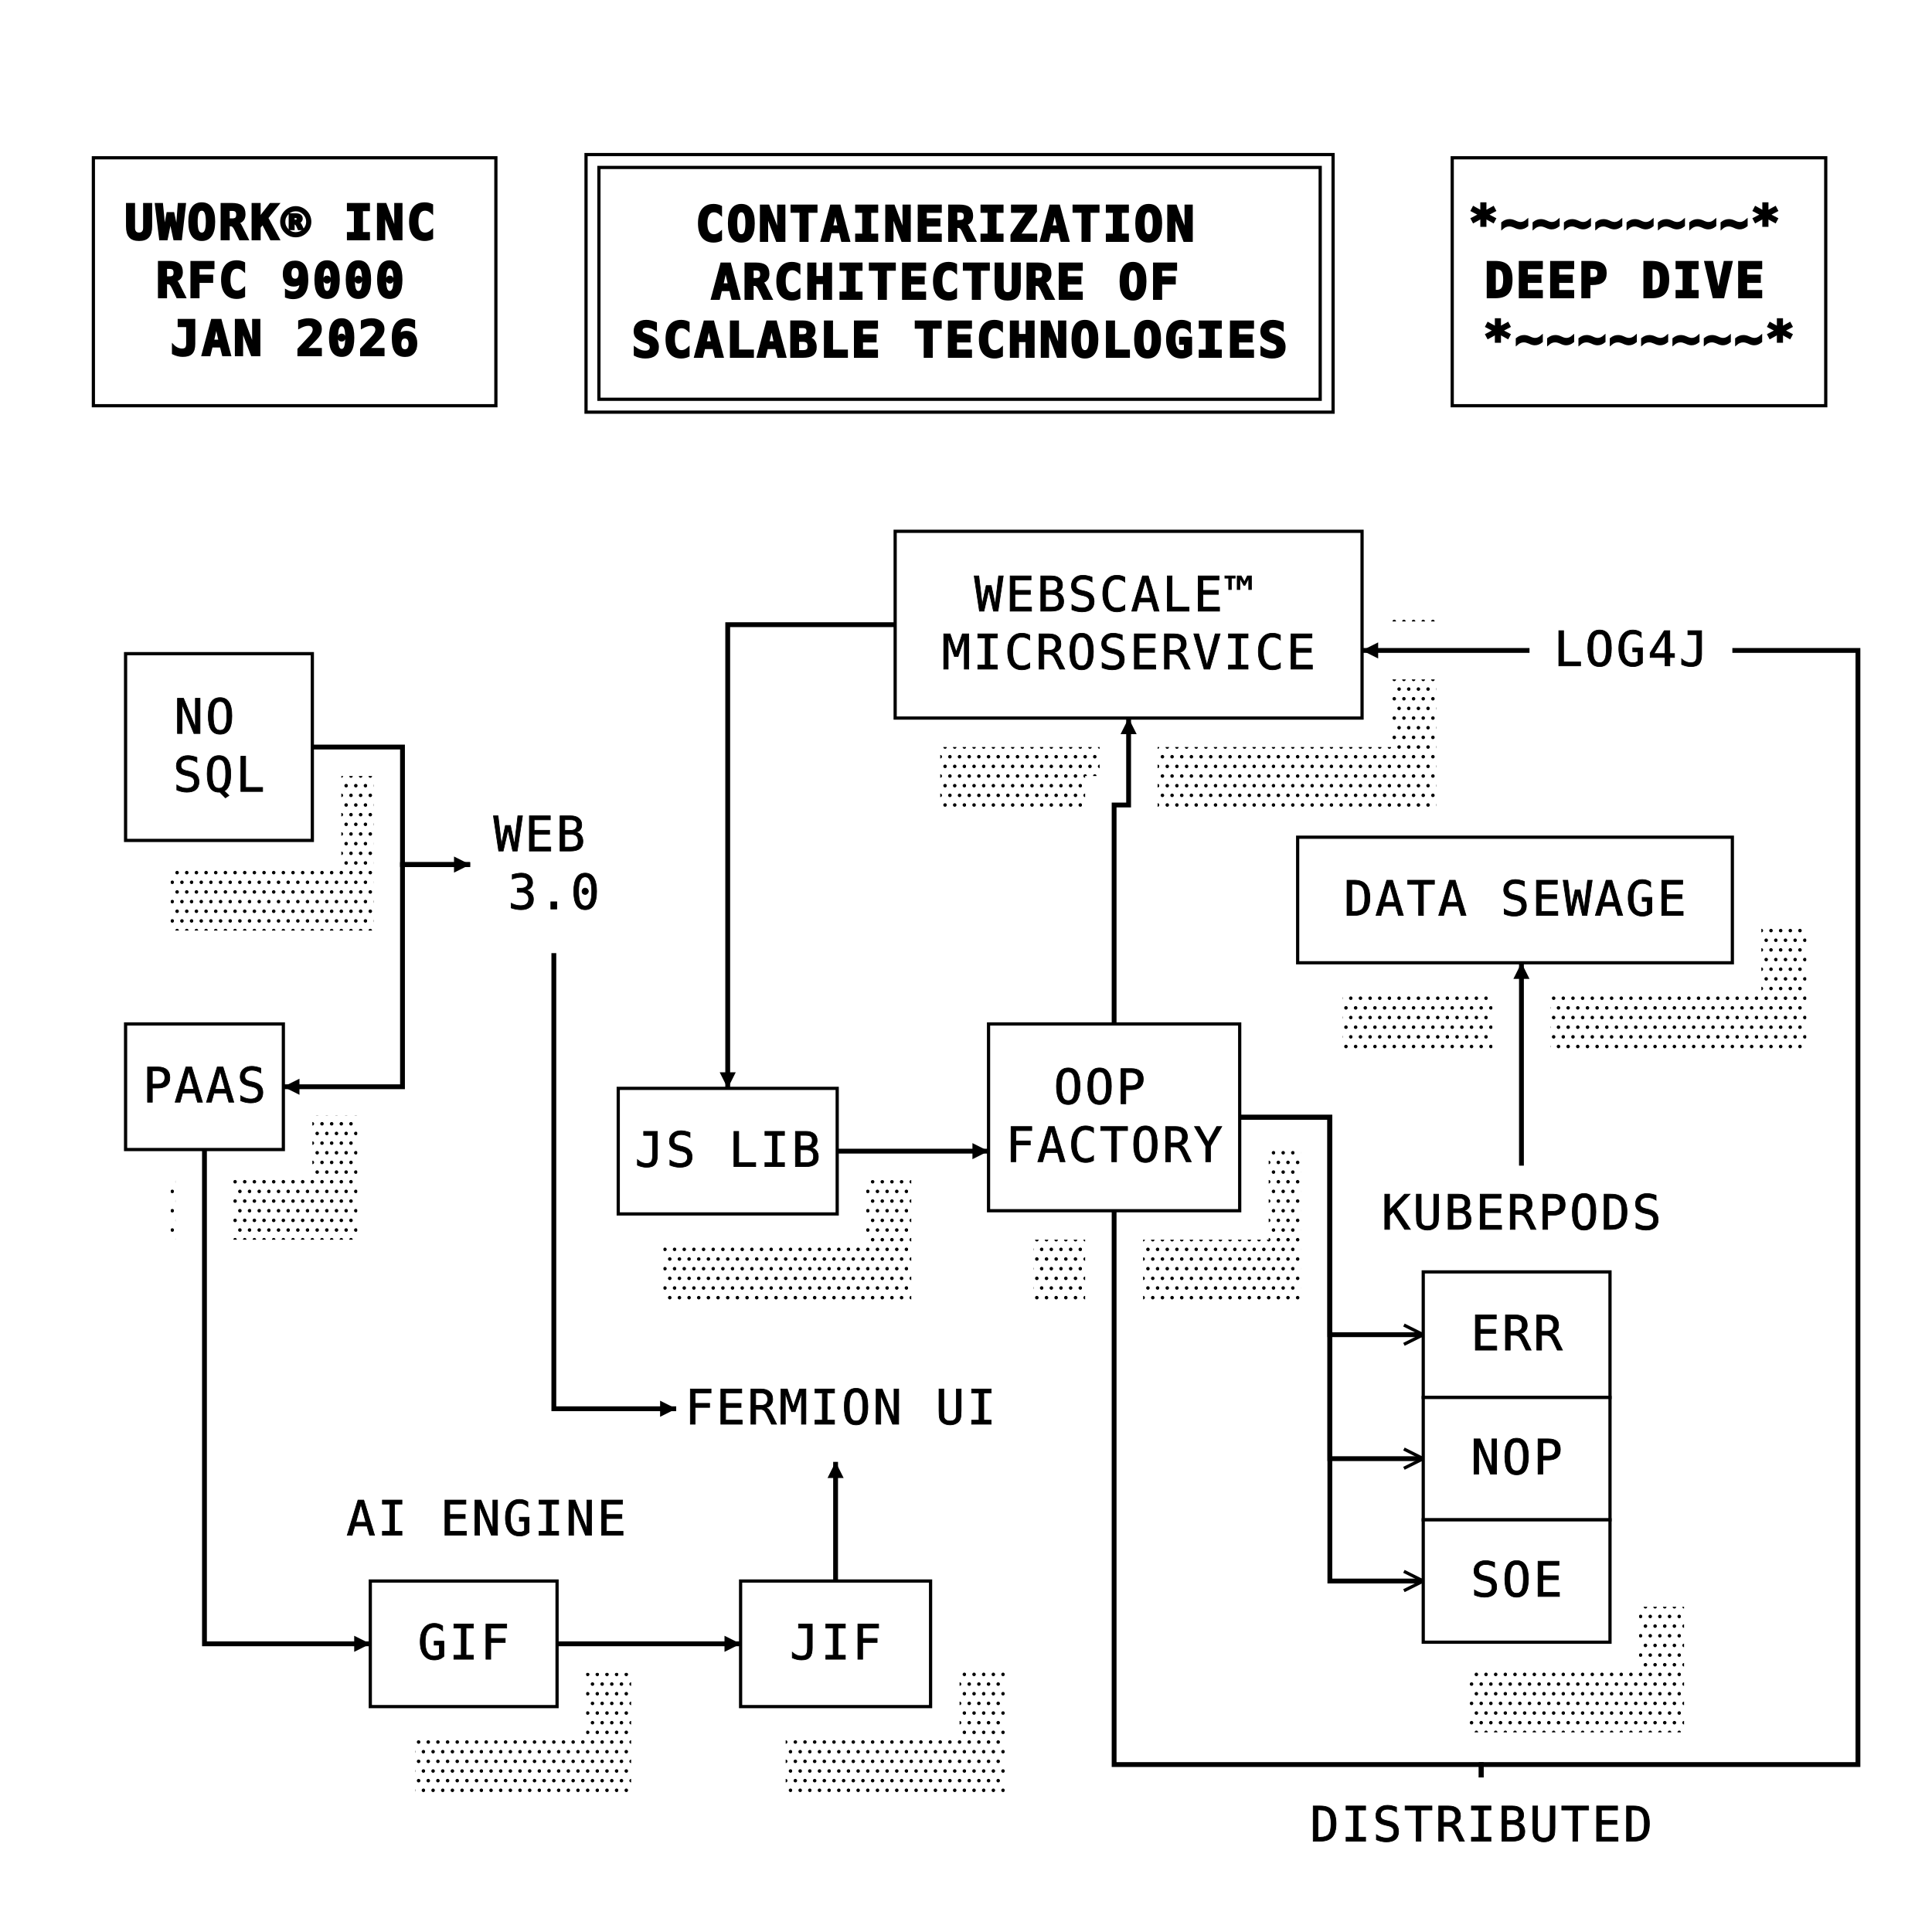
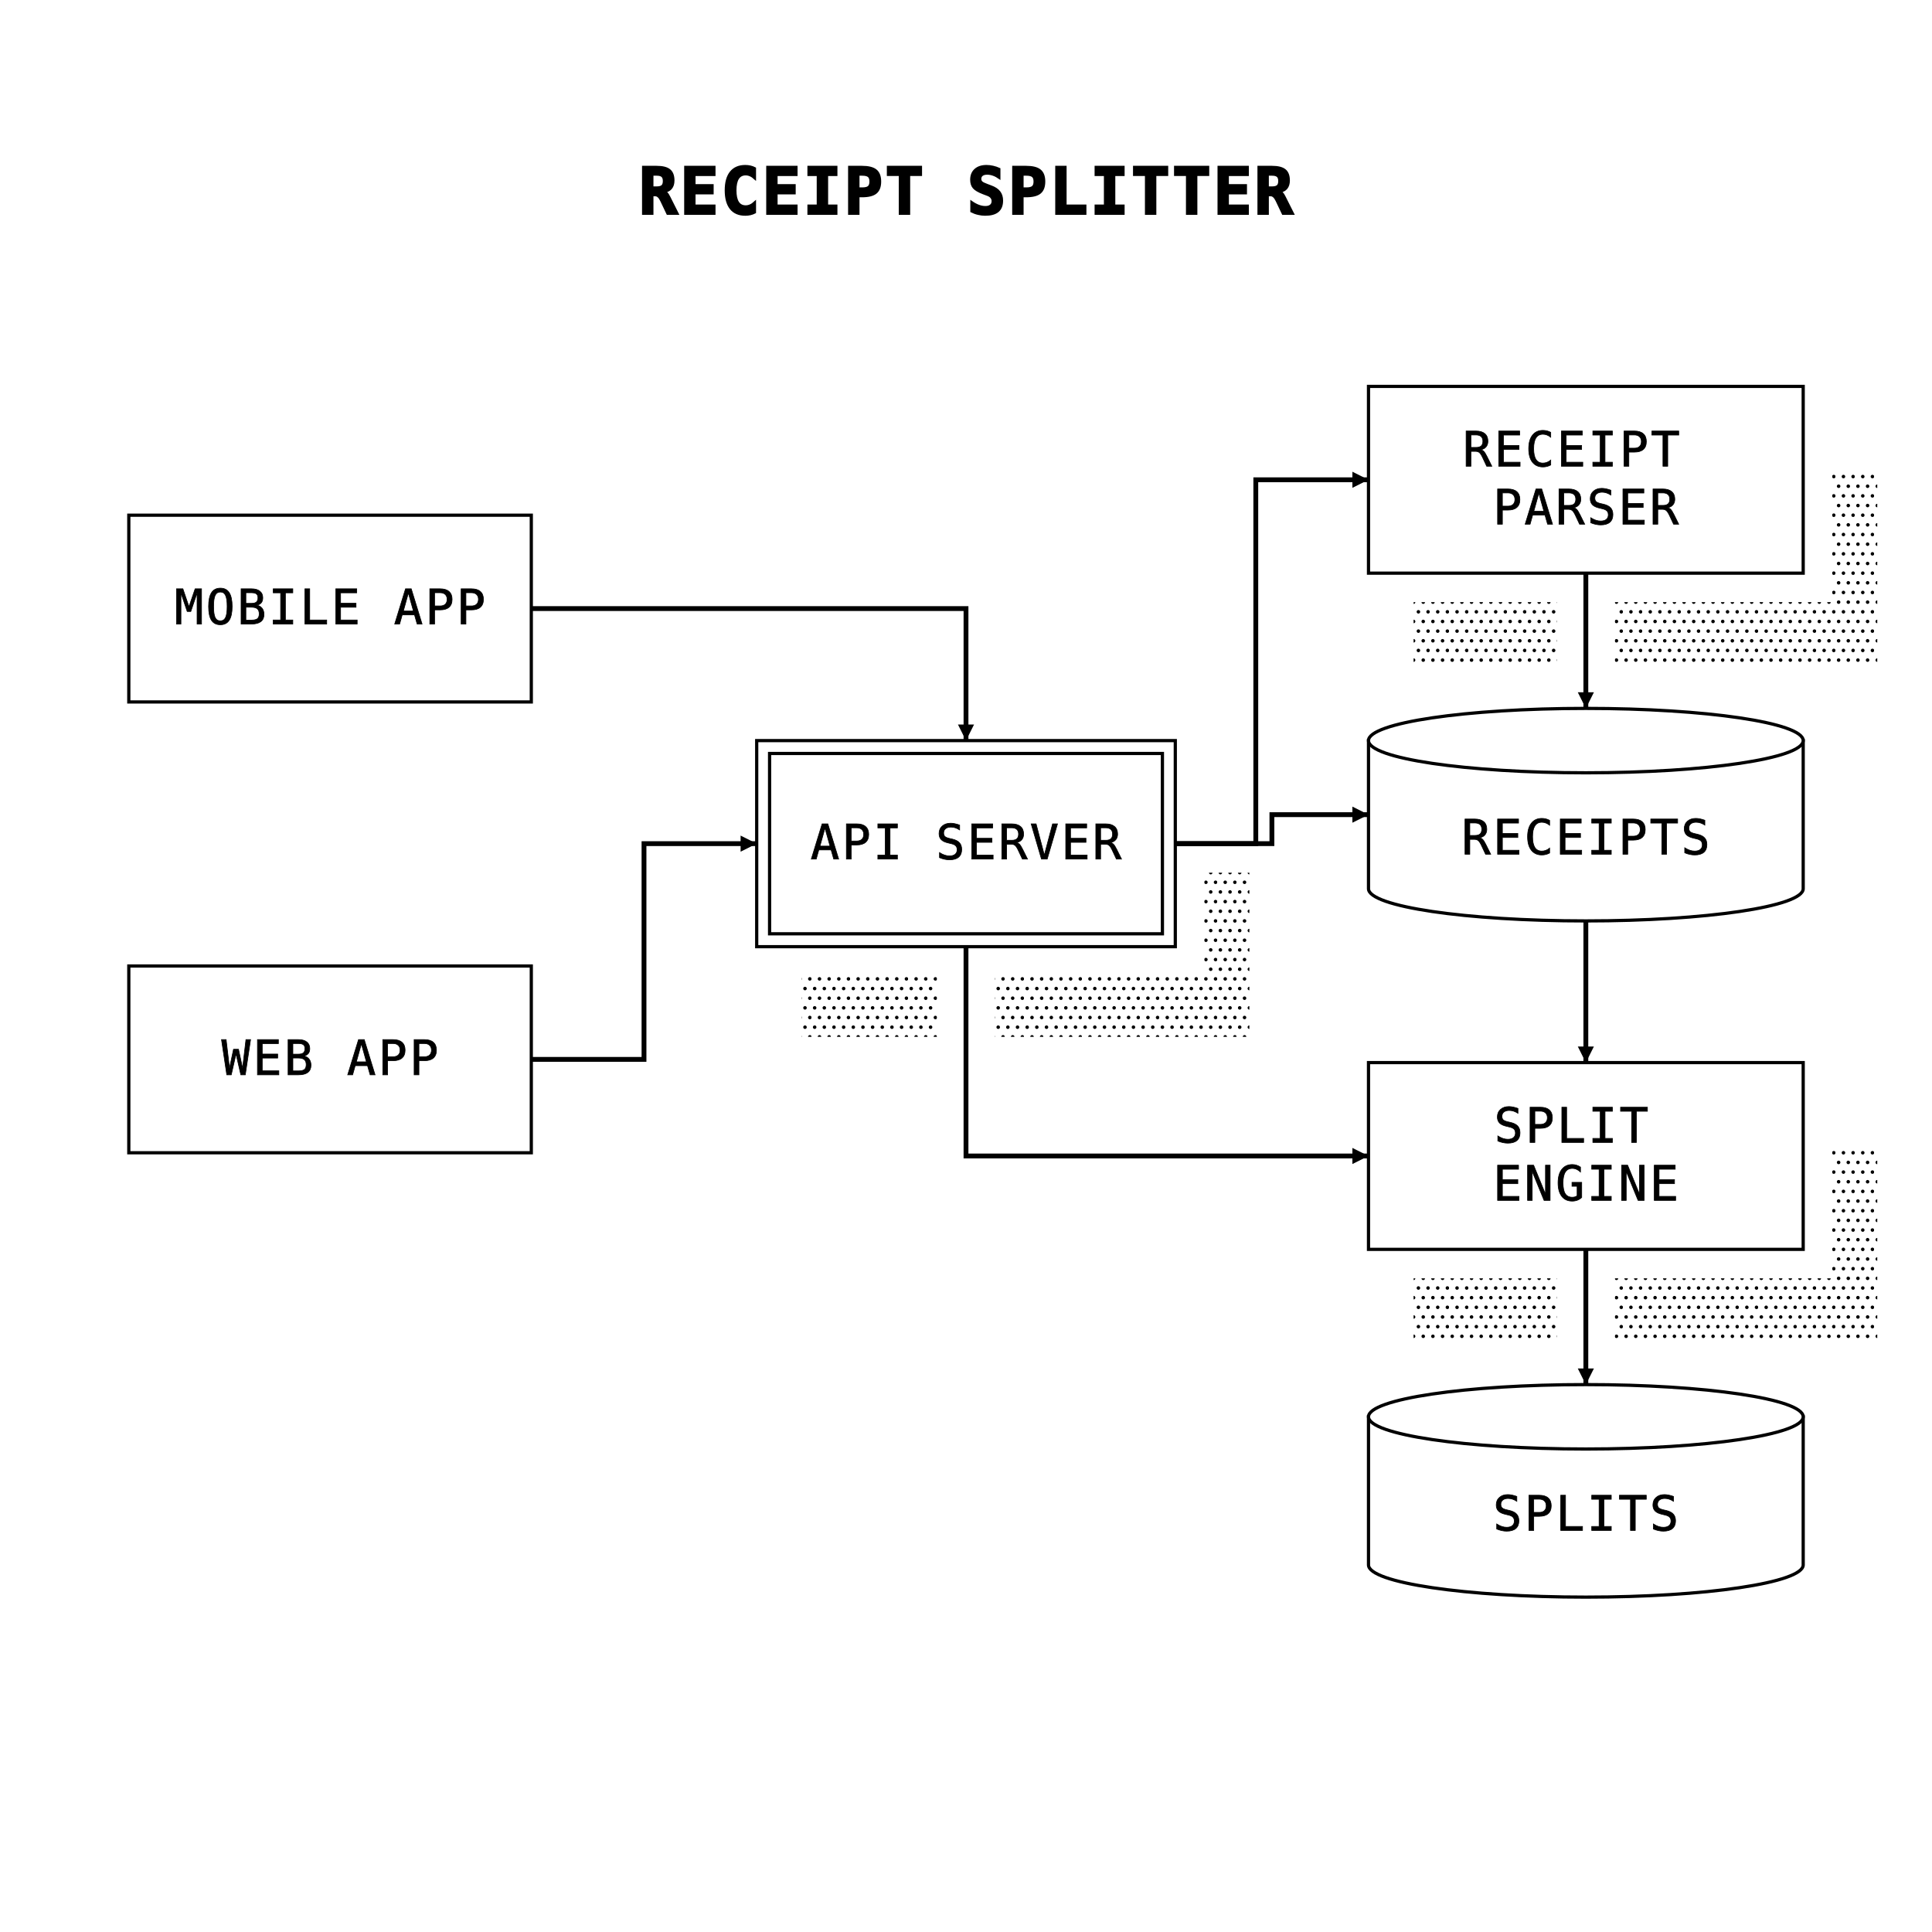
<svg xmlns="http://www.w3.org/2000/svg" role="img" aria-label="Editable system diagram" viewBox="0 0 600 600" preserveAspectRatio="xMidYMid meet" width="600" height="600">
  <defs>
    <marker id="arrowhead" markerWidth="7" markerHeight="7" refX="6" refY="3.5" orient="auto" markerUnits="userSpaceOnUse">
      <path d="M1 1 L6 3.5 L1 6 Z" fill="#000" />
    </marker>
    <marker id="open-arrowhead" markerWidth="8" markerHeight="8" refX="7" refY="4" orient="auto" markerUnits="userSpaceOnUse">
      <path d="M1 1 L7 4 L1 7" fill="none" stroke="#000" stroke-width="1" />
    </marker>
    <marker id="arrowhead-knockout" markerWidth="29" markerHeight="29" viewBox="-10 -10 29 29" refX="6" refY="3.5" orient="auto" markerUnits="userSpaceOnUse">
      <path d="M1 1 L6 3.5 L1 6 Z" fill="#fff" stroke="#fff" stroke-width="12" stroke-linejoin="round" />
    </marker>
    <marker id="open-arrowhead-knockout" markerWidth="30" markerHeight="30" viewBox="-10 -10 30 30" refX="7" refY="4" orient="auto" markerUnits="userSpaceOnUse">
      <path d="M1 1 L7 4 L1 7" fill="none" stroke="#fff" stroke-width="15" stroke-linejoin="round" stroke-linecap="round" />
    </marker>
    <pattern id="halftone" patternUnits="userSpaceOnUse" width="6" height="6">
      <circle cx="1" cy="1" r="0.55" fill="#000" />
      <circle cx="4" cy="1" r="0.55" fill="#000" />
      <circle cx="2.5" cy="4" r="0.55" fill="#000" />
      <circle cx="5.5" cy="4" r="0.55" fill="#000" />
    </pattern>
  </defs>
+   <defs id="shape-masks">
+     <mask id="backing-mask-5" maskUnits="userSpaceOnUse" maskContentUnits="userSpaceOnUse" x="416" y="211" width="153" height="84">
+       <path d="M 425 230 A 67.5 10 0 0 1 560 230 L 560 276 A 67.5 10 0 0 1 425 276 Z" fill="#fff" stroke="#fff" stroke-width="18" stroke-linejoin="round" />
+     </mask>
+     <mask id="backing-mask-6" maskUnits="userSpaceOnUse" maskContentUnits="userSpaceOnUse" x="416" y="421" width="153" height="84">
+       <path d="M 425 440 A 67.5 10 0 0 1 560 440 L 560 486 A 67.5 10 0 0 1 425 486 Z" fill="#fff" stroke="#fff" stroke-width="18" stroke-linejoin="round" />
+     </mask>
+   </defs>
  <rect x="0" y="0" width="600" height="600" fill="#fff" />
  <g id="shadows-layer">
-     <rect class="node-shadow" x="53" y="230" width="67" height="59" fill="url(#halftone)" />
-     <rect class="node-shadow" x="206" y="365" width="77" height="40" fill="url(#halftone)" />
-     <rect class="node-shadow" x="292" y="192" width="154" height="59" fill="url(#halftone)" />
-     <rect class="node-shadow" x="321" y="345" width="87" height="59" fill="url(#halftone)" />
-     <rect class="node-shadow" x="53" y="345" width="58" height="40" fill="url(#halftone)" />
-     <rect class="node-shadow" x="129" y="518" width="67" height="40" fill="url(#halftone)" />
-     <rect class="node-shadow" x="244" y="518" width="68" height="40" fill="url(#halftone)" />
-     <rect class="node-shadow" x="417" y="287" width="144" height="40" fill="url(#halftone)" />
-     <rect class="node-shadow" x="456" y="499" width="67" height="39" fill="url(#halftone)" />
+     <rect class="node-shadow" x="249" y="257" width="139" height="65" fill="url(#halftone)" />
+     <rect class="node-shadow" x="439" y="147" width="144" height="59" fill="url(#halftone)" />
+     <rect class="node-shadow" x="439" y="357" width="144" height="59" fill="url(#halftone)" />
  </g>
  <g id="backings-layer">
-     <rect class="node-backing" x="30" y="194" width="76" height="76" fill="#fff" />
-     <rect class="node-backing" x="137" y="232" width="70" height="73" fill="#fff" />
-     <rect class="node-backing" x="183" y="329" width="86" height="57" fill="#fff" />
-     <rect class="node-backing" x="269" y="156" width="163" height="76" fill="#fff" />
-     <rect class="node-backing" x="298" y="309" width="96" height="76" fill="#fff" />
-     <rect class="node-backing" x="30" y="309" width="67" height="57" fill="#fff" />
-     <rect class="node-backing" x="106" y="482" width="76" height="57" fill="#fff" />
-     <rect class="node-backing" x="221" y="482" width="77" height="57" fill="#fff" />
-     <rect class="node-backing" x="201" y="412" width="120" height="51" fill="#fff" />
-     <rect class="node-backing" x="394" y="251" width="153" height="57" fill="#fff" />
-     <rect class="node-backing" x="411" y="353" width="123" height="48" fill="#fff" />
-     <rect class="node-backing" x="466" y="178" width="81" height="48" fill="#fff" />
-     <rect class="node-backing" x="433" y="386" width="76" height="57" fill="#fff" />
-     <rect class="node-backing" x="433" y="425" width="76" height="56" fill="#fff" />
-     <rect class="node-backing" x="433" y="463" width="76" height="56" fill="#fff" />
-     <rect class="node-backing" x="20" y="40" width="143" height="95" fill="#fff" />
-     <rect class="node-backing" x="173" y="39" width="250" height="98" fill="#fff" />
-     <rect class="node-backing" x="442" y="40" width="134" height="95" fill="#fff" />
-     <rect class="node-backing" x="91" y="448" width="120" height="48" fill="#fff" />
-     <rect class="node-backing" x="400" y="543" width="120" height="48" fill="#fff" />
+     <rect class="node-backing" x="31" y="151" width="143" height="76" fill="#fff" />
+     <rect class="node-backing" x="31" y="291" width="143" height="76" fill="#fff" />
+     <rect class="node-backing" x="226" y="221" width="148" height="82" fill="#fff" />
+     <rect class="node-backing" x="416" y="111" width="153" height="76" fill="#fff" />
+     <rect class="node-backing" x="416" y="321" width="153" height="76" fill="#fff" />
+     <rect class="node-backing" x="416" y="211" width="153" height="84" fill="#fff" mask="url(#backing-mask-5)" />
+     <rect class="node-backing" x="416" y="421" width="153" height="84" fill="#fff" mask="url(#backing-mask-6)" />
+     <rect class="node-backing" x="121" y="31" width="358" height="58" fill="#fff" />
  </g>
  <g id="edge-knockouts-layer">
-     <path class="edge-knockout" d="M 97 232 L 125 232 L 125 268.5 L 146 268.5" stroke="#fff" stroke-width="18" fill="none" marker-end="url(#arrowhead-knockout)" />
-     <path class="edge-knockout" d="M 146 268.5 L 125 268.5 L 125 337.5 L 88 337.5" stroke="#fff" stroke-width="18" fill="none" marker-end="url(#arrowhead-knockout)" />
-     <path class="edge-knockout" d="M 172 296 L 172 437.5 L 210 437.5" stroke="#fff" stroke-width="18" fill="none" marker-end="url(#arrowhead-knockout)" />
-     <path class="edge-knockout" d="M 63.5 357 L 63.5 510.5 L 115 510.5" stroke="#fff" stroke-width="18" fill="none" marker-end="url(#arrowhead-knockout)" />
-     <path class="edge-knockout" d="M 173 510.5 L 230 510.5" stroke="#fff" stroke-width="18" fill="none" marker-end="url(#arrowhead-knockout)" />
-     <path class="edge-knockout" d="M 259.5 491 L 259.5 454" stroke="#fff" stroke-width="18" fill="none" marker-end="url(#arrowhead-knockout)" />
-     <path class="edge-knockout" d="M 278 194 L 226 194 L 226 338" stroke="#fff" stroke-width="18" fill="none" marker-end="url(#arrowhead-knockout)" />
-     <path class="edge-knockout" d="M 260 357.5 L 307 357.5" stroke="#fff" stroke-width="18" fill="none" marker-end="url(#arrowhead-knockout)" />
-     <path class="edge-knockout" d="M 385 347 L 413 347 L 413 414.5 L 442 414.5" stroke="#fff" stroke-width="18" fill="none" marker-end="url(#open-arrowhead-knockout)" />
-     <path class="edge-knockout" d="M 385 347 L 413 347 L 413 453 L 442 453" stroke="#fff" stroke-width="18" fill="none" marker-end="url(#open-arrowhead-knockout)" />
-     <path class="edge-knockout" d="M 385 347 L 413 347 L 413 491 L 442 491" stroke="#fff" stroke-width="18" fill="none" marker-end="url(#open-arrowhead-knockout)" />
-     <path class="edge-knockout" d="M 472.5 362 L 472.5 299" stroke="#fff" stroke-width="18" fill="none" marker-end="url(#arrowhead-knockout)" />
-     <path class="edge-knockout" d="M 475 202 L 423 202" stroke="#fff" stroke-width="18" fill="none" marker-end="url(#arrowhead-knockout)" />
-     <path class="edge-knockout" d="M 346 376 L 346 548 L 460 548 L 460 552" stroke="#fff" stroke-width="18" fill="none" marker-end="none" />
-     <path class="edge-knockout" d="M 538 202 L 577 202 L 577 548 L 460 548 L 460 552" stroke="#fff" stroke-width="18" fill="none" marker-end="none" />
-     <path class="edge-knockout" d="M 346 318 L 346 250 L 350.5 250 L 350.5 223" stroke="#fff" stroke-width="18" fill="none" marker-end="url(#arrowhead-knockout)" />
+     <path class="edge-knockout" d="M 165 189 L 300 189 L 300 230" stroke="#fff" stroke-width="18" fill="none" marker-end="url(#arrowhead-knockout)" />
+     <path class="edge-knockout" d="M 165 329 L 200 329 L 200 262 L 235 262" stroke="#fff" stroke-width="18" fill="none" marker-end="url(#arrowhead-knockout)" />
+     <path class="edge-knockout" d="M 365 262 L 390 262 L 390 149 L 425 149" stroke="#fff" stroke-width="18" fill="none" marker-end="url(#arrowhead-knockout)" />
+     <path class="edge-knockout" d="M 492.5 178 L 492.5 220" stroke="#fff" stroke-width="18" fill="none" marker-end="url(#arrowhead-knockout)" />
+     <path class="edge-knockout" d="M 365 262 L 395 262 L 395 253 L 425 253" stroke="#fff" stroke-width="18" fill="none" marker-end="url(#arrowhead-knockout)" />
+     <path class="edge-knockout" d="M 300 294 L 300 359 L 425 359" stroke="#fff" stroke-width="18" fill="none" marker-end="url(#arrowhead-knockout)" />
+     <path class="edge-knockout" d="M 492.5 286 L 492.5 330" stroke="#fff" stroke-width="18" fill="none" marker-end="url(#arrowhead-knockout)" />
+     <path class="edge-knockout" d="M 492.5 388 L 492.5 430" stroke="#fff" stroke-width="18" fill="none" marker-end="url(#arrowhead-knockout)" />
  </g>
  <g id="edges-layer">
    <g class="edge">
-       <path class="edge-line" d="M 97 232 L 125 232 L 125 268.5 L 146 268.5" stroke="#000" stroke-width="1.5" fill="none" marker-end="url(#arrowhead)" />
+       <path class="edge-line" d="M 165 189 L 300 189 L 300 230" stroke="#000" stroke-width="1.5" fill="none" marker-end="url(#arrowhead)" />
    </g>
    <g class="edge">
-       <path class="edge-line" d="M 146 268.5 L 125 268.5 L 125 337.5 L 88 337.5" stroke="#000" stroke-width="1.5" fill="none" marker-end="url(#arrowhead)" />
+       <path class="edge-line" d="M 165 329 L 200 329 L 200 262 L 235 262" stroke="#000" stroke-width="1.5" fill="none" marker-end="url(#arrowhead)" />
    </g>
    <g class="edge">
-       <path class="edge-line" d="M 172 296 L 172 437.5 L 210 437.5" stroke="#000" stroke-width="1.5" fill="none" marker-end="url(#arrowhead)" />
+       <path class="edge-line" d="M 365 262 L 390 262 L 390 149 L 425 149" stroke="#000" stroke-width="1.5" fill="none" marker-end="url(#arrowhead)" />
    </g>
    <g class="edge">
-       <path class="edge-line" d="M 63.5 357 L 63.5 510.5 L 115 510.5" stroke="#000" stroke-width="1.5" fill="none" marker-end="url(#arrowhead)" />
+       <path class="edge-line" d="M 492.5 178 L 492.5 220" stroke="#000" stroke-width="1.5" fill="none" marker-end="url(#arrowhead)" />
    </g>
    <g class="edge">
-       <path class="edge-line" d="M 173 510.5 L 230 510.5" stroke="#000" stroke-width="1.5" fill="none" marker-end="url(#arrowhead)" />
+       <path class="edge-line" d="M 365 262 L 395 262 L 395 253 L 425 253" stroke="#000" stroke-width="1.5" fill="none" marker-end="url(#arrowhead)" />
    </g>
    <g class="edge">
-       <path class="edge-line" d="M 259.5 491 L 259.5 454" stroke="#000" stroke-width="1.5" fill="none" marker-end="url(#arrowhead)" />
+       <path class="edge-line" d="M 300 294 L 300 359 L 425 359" stroke="#000" stroke-width="1.5" fill="none" marker-end="url(#arrowhead)" />
    </g>
    <g class="edge">
-       <path class="edge-line" d="M 278 194 L 226 194 L 226 338" stroke="#000" stroke-width="1.5" fill="none" marker-end="url(#arrowhead)" />
+       <path class="edge-line" d="M 492.5 286 L 492.5 330" stroke="#000" stroke-width="1.5" fill="none" marker-end="url(#arrowhead)" />
    </g>
    <g class="edge">
-       <path class="edge-line" d="M 260 357.5 L 307 357.5" stroke="#000" stroke-width="1.5" fill="none" marker-end="url(#arrowhead)" />
-     </g>
-     <g class="edge">
-       <path class="edge-line" d="M 385 347 L 413 347 L 413 414.5 L 442 414.5" stroke="#000" stroke-width="1.5" fill="none" marker-end="url(#open-arrowhead)" />
-     </g>
-     <g class="edge">
-       <path class="edge-line" d="M 385 347 L 413 347 L 413 453 L 442 453" stroke="#000" stroke-width="1.5" fill="none" marker-end="url(#open-arrowhead)" />
-     </g>
-     <g class="edge">
-       <path class="edge-line" d="M 385 347 L 413 347 L 413 491 L 442 491" stroke="#000" stroke-width="1.5" fill="none" marker-end="url(#open-arrowhead)" />
-     </g>
-     <g class="edge">
-       <path class="edge-line" d="M 472.5 362 L 472.5 299" stroke="#000" stroke-width="1.5" fill="none" marker-end="url(#arrowhead)" />
-     </g>
-     <g class="edge">
-       <path class="edge-line" d="M 475 202 L 423 202" stroke="#000" stroke-width="1.5" fill="none" marker-end="url(#arrowhead)" />
-     </g>
-     <g class="edge">
-       <path class="edge-line" d="M 346 376 L 346 548 L 460 548 L 460 552" stroke="#000" stroke-width="1.5" fill="none" marker-end="none" />
-     </g>
-     <g class="edge">
-       <path class="edge-line" d="M 538 202 L 577 202 L 577 548 L 460 548 L 460 552" stroke="#000" stroke-width="1.5" fill="none" marker-end="none" />
-     </g>
-     <g class="edge">
-       <path class="edge-line" d="M 346 318 L 346 250 L 350.5 250 L 350.5 223" stroke="#000" stroke-width="1.5" fill="none" marker-end="url(#arrowhead)" />
+       <path class="edge-line" d="M 492.5 388 L 492.5 430" stroke="#000" stroke-width="1.5" fill="none" marker-end="url(#arrowhead)" />
    </g>
  </g>
  <g id="nodes-layer">
    <g class="node shape-box">
-       <rect class="node-shape" x="39" y="203" width="58" height="58" fill="#fff" stroke="#000" stroke-width="1" />
-       <rect class="node-inner-border" x="43" y="207" width="50" height="50" fill="none" stroke="#fff" stroke-width="1" />
-       <text class="node-label" x="68" y="227.8" text-anchor="middle" font-size="15" fill="#000" stroke="#000" stroke-width="0.2" paint-order="stroke fill" font-family="Berkeley Mono, Menlo, monospace" font-weight="500" letter-spacing="0.7">
-         <tspan x="68" dy="0">NO</tspan>
-         <tspan x="68" dy="18">SQL</tspan>
+       <rect class="node-shape" x="40" y="160" width="125" height="58" fill="#fff" stroke="#000" stroke-width="1" />
+       <rect class="node-inner-border" x="44" y="164" width="117" height="50" fill="none" stroke="#fff" stroke-width="1" />
+       <text class="node-label" x="102.5" y="193.8" text-anchor="middle" font-size="15" fill="#000" stroke="#000" stroke-width="0.2" paint-order="stroke fill" font-family="Berkeley Mono, Menlo, monospace" font-weight="500" letter-spacing="0.7">
+         <tspan x="102.5" dy="0">MOBILE APP</tspan>
+       </text>
+     </g>
+     <g class="node shape-box">
+       <rect class="node-shape" x="40" y="300" width="125" height="58" fill="#fff" stroke="#000" stroke-width="1" />
+       <rect class="node-inner-border" x="44" y="304" width="117" height="50" fill="none" stroke="#fff" stroke-width="1" />
+       <text class="node-label" x="102.5" y="333.8" text-anchor="middle" font-size="15" fill="#000" stroke="#000" stroke-width="0.2" paint-order="stroke fill" font-family="Berkeley Mono, Menlo, monospace" font-weight="500" letter-spacing="0.7">
+         <tspan x="102.5" dy="0">WEB APP</tspan>
+       </text>
+     </g>
+     <g class="node shape-double">
+       <rect class="node-shape" x="235" y="230" width="130" height="64" fill="#fff" stroke="#000" stroke-width="1" />
+       <rect class="node-inner-border" x="239" y="234" width="122" height="56" fill="none" stroke="#000" stroke-width="1" />
+       <text class="node-label" x="300" y="266.8" text-anchor="middle" font-size="15" fill="#000" stroke="#000" stroke-width="0.2" paint-order="stroke fill" font-family="Berkeley Mono, Menlo, monospace" font-weight="500" letter-spacing="0.7">
+         <tspan x="300" dy="0">API SERVER</tspan>
+       </text>
+     </g>
+     <g class="node shape-box">
+       <rect class="node-shape" x="425" y="120" width="135" height="58" fill="#fff" stroke="#000" stroke-width="1" />
+       <rect class="node-inner-border" x="429" y="124" width="127" height="50" fill="none" stroke="#fff" stroke-width="1" />
+       <text class="node-label" x="492.5" y="144.8" text-anchor="middle" font-size="15" fill="#000" stroke="#000" stroke-width="0.2" paint-order="stroke fill" font-family="Berkeley Mono, Menlo, monospace" font-weight="500" letter-spacing="0.7">
+         <tspan x="492.5" dy="0">RECEIPT</tspan>
+         <tspan x="492.5" dy="18">PARSER</tspan>
+       </text>
+     </g>
+     <g class="node shape-box">
+       <rect class="node-shape" x="425" y="330" width="135" height="58" fill="#fff" stroke="#000" stroke-width="1" />
+       <rect class="node-inner-border" x="429" y="334" width="127" height="50" fill="none" stroke="#fff" stroke-width="1" />
+       <text class="node-label" x="492.5" y="354.8" text-anchor="middle" font-size="15" fill="#000" stroke="#000" stroke-width="0.2" paint-order="stroke fill" font-family="Berkeley Mono, Menlo, monospace" font-weight="500" letter-spacing="0.7">
+         <tspan x="492.5" dy="0">SPLIT</tspan>
+         <tspan x="492.5" dy="18">ENGINE</tspan>
+       </text>
+     </g>
+     <g class="node shape-database">
+       <path class="node-shape" d="M 425 230 L 425 276 A 67.5 10 0 0 0 560 276 L 560 230 Z" fill="#fff" stroke="#000" stroke-width="1" />
+       <ellipse class="node-database-top" cx="492.5" cy="230" rx="67.5" ry="10" fill="#fff" stroke="#000" stroke-width="1" />
+       <text class="node-label" x="492.5" y="265.3" text-anchor="middle" font-size="15" fill="#000" stroke="#000" stroke-width="0.2" paint-order="stroke fill" font-family="Berkeley Mono, Menlo, monospace" font-weight="500" letter-spacing="0.7">
+         <tspan x="492.5" dy="0">RECEIPTS</tspan>
+       </text>
+     </g>
+     <g class="node shape-database">
+       <path class="node-shape" d="M 425 440 L 425 486 A 67.5 10 0 0 0 560 486 L 560 440 Z" fill="#fff" stroke="#000" stroke-width="1" />
+       <ellipse class="node-database-top" cx="492.5" cy="440" rx="67.5" ry="10" fill="#fff" stroke="#000" stroke-width="1" />
+       <text class="node-label" x="492.5" y="475.3" text-anchor="middle" font-size="15" fill="#000" stroke="#000" stroke-width="0.2" paint-order="stroke fill" font-family="Berkeley Mono, Menlo, monospace" font-weight="500" letter-spacing="0.7">
+         <tspan x="492.5" dy="0">SPLITS</tspan>
      </text>
    </g>
    <g class="node shape-text">
-       <rect class="node-shape" x="146" y="241" width="52" height="55" fill="transparent" stroke="none" stroke-width="1" />
-       <text class="node-label" x="172" y="264.3" text-anchor="middle" font-size="15" fill="#000" stroke="#000" stroke-width="0.2" paint-order="stroke fill" font-family="Berkeley Mono, Menlo, monospace" font-weight="500" letter-spacing="0.7">
-         <tspan x="172" dy="0">WEB</tspan>
-         <tspan x="172" dy="18">3.0</tspan>
-       </text>
-     </g>
-     <g class="node shape-box">
-       <rect class="node-shape" x="192" y="338" width="68" height="39" fill="#fff" stroke="#000" stroke-width="1" />
-       <rect class="node-inner-border" x="196" y="342" width="60" height="31" fill="none" stroke="#fff" stroke-width="1" />
-       <text class="node-label" x="226" y="362.3" text-anchor="middle" font-size="15" fill="#000" stroke="#000" stroke-width="0.2" paint-order="stroke fill" font-family="Berkeley Mono, Menlo, monospace" font-weight="500" letter-spacing="0.7">
-         <tspan x="226" dy="0">JS LIB</tspan>
-       </text>
-     </g>
-     <g class="node shape-box">
-       <rect class="node-shape" x="278" y="165" width="145" height="58" fill="#fff" stroke="#000" stroke-width="1" />
-       <rect class="node-inner-border" x="282" y="169" width="137" height="50" fill="none" stroke="#fff" stroke-width="1" />
-       <text class="node-label" x="350.5" y="189.8" text-anchor="middle" font-size="15" fill="#000" stroke="#000" stroke-width="0.2" paint-order="stroke fill" font-family="Berkeley Mono, Menlo, monospace" font-weight="500" letter-spacing="0.7">
-         <tspan x="350.5" dy="0">WEBSCALE™</tspan>
-         <tspan x="350.5" dy="18">MICROSERVICE</tspan>
-       </text>
-     </g>
-     <g class="node shape-box">
-       <rect class="node-shape" x="307" y="318" width="78" height="58" fill="#fff" stroke="#000" stroke-width="1" />
-       <rect class="node-inner-border" x="311" y="322" width="70" height="50" fill="none" stroke="#fff" stroke-width="1" />
-       <text class="node-label" x="346" y="342.8" text-anchor="middle" font-size="15" fill="#000" stroke="#000" stroke-width="0.2" paint-order="stroke fill" font-family="Berkeley Mono, Menlo, monospace" font-weight="500" letter-spacing="0.7">
-         <tspan x="346" dy="0">OOP</tspan>
-         <tspan x="346" dy="18">FACTORY</tspan>
-       </text>
-     </g>
-     <g class="node shape-box">
-       <rect class="node-shape" x="39" y="318" width="49" height="39" fill="#fff" stroke="#000" stroke-width="1" />
-       <rect class="node-inner-border" x="43" y="322" width="41" height="31" fill="none" stroke="#fff" stroke-width="1" />
-       <text class="node-label" x="63.5" y="342.3" text-anchor="middle" font-size="15" fill="#000" stroke="#000" stroke-width="0.2" paint-order="stroke fill" font-family="Berkeley Mono, Menlo, monospace" font-weight="500" letter-spacing="0.7">
-         <tspan x="63.5" dy="0">PAAS</tspan>
-       </text>
-     </g>
-     <g class="node shape-box">
-       <rect class="node-shape" x="115" y="491" width="58" height="39" fill="#fff" stroke="#000" stroke-width="1" />
-       <rect class="node-inner-border" x="119" y="495" width="50" height="31" fill="none" stroke="#fff" stroke-width="1" />
-       <text class="node-label" x="144" y="515.3" text-anchor="middle" font-size="15" fill="#000" stroke="#000" stroke-width="0.2" paint-order="stroke fill" font-family="Berkeley Mono, Menlo, monospace" font-weight="500" letter-spacing="0.7">
-         <tspan x="144" dy="0">GIF</tspan>
-       </text>
-     </g>
-     <g class="node shape-box">
-       <rect class="node-shape" x="230" y="491" width="59" height="39" fill="#fff" stroke="#000" stroke-width="1" />
-       <rect class="node-inner-border" x="234" y="495" width="51" height="31" fill="none" stroke="#fff" stroke-width="1" />
-       <text class="node-label" x="259.5" y="515.3" text-anchor="middle" font-size="15" fill="#000" stroke="#000" stroke-width="0.2" paint-order="stroke fill" font-family="Berkeley Mono, Menlo, monospace" font-weight="500" letter-spacing="0.7">
-         <tspan x="259.5" dy="0">JIF</tspan>
-       </text>
-     </g>
-     <g class="node shape-text">
-       <rect class="node-shape" x="210" y="421" width="102" height="33" fill="transparent" stroke="none" stroke-width="1" />
-       <text class="node-label" x="261" y="442.3" text-anchor="middle" font-size="15" fill="#000" stroke="#000" stroke-width="0.2" paint-order="stroke fill" font-family="Berkeley Mono, Menlo, monospace" font-weight="500" letter-spacing="0.7">
-         <tspan x="261" dy="0">FERMION UI</tspan>
-       </text>
-     </g>
-     <g class="node shape-box">
-       <rect class="node-shape" x="403" y="260" width="135" height="39" fill="#fff" stroke="#000" stroke-width="1" />
-       <rect class="node-inner-border" x="407" y="264" width="127" height="31" fill="none" stroke="#fff" stroke-width="1" />
-       <text class="node-label" x="470.5" y="284.3" text-anchor="middle" font-size="15" fill="#000" stroke="#000" stroke-width="0.2" paint-order="stroke fill" font-family="Berkeley Mono, Menlo, monospace" font-weight="500" letter-spacing="0.7">
-         <tspan x="470.5" dy="0">DATA SEWAGE</tspan>
-       </text>
-     </g>
-     <g class="node shape-text">
-       <rect class="node-shape" x="420" y="362" width="105" height="30" fill="transparent" stroke="none" stroke-width="1" />
-       <text class="node-label" x="472.5" y="381.8" text-anchor="middle" font-size="15" fill="#000" stroke="#000" stroke-width="0.2" paint-order="stroke fill" font-family="Berkeley Mono, Menlo, monospace" font-weight="500" letter-spacing="0.7">
-         <tspan x="472.5" dy="0">KUBERPODS</tspan>
-       </text>
-     </g>
-     <g class="node shape-text">
-       <rect class="node-shape" x="475" y="187" width="63" height="30" fill="transparent" stroke="none" stroke-width="1" />
-       <text class="node-label" x="506.5" y="206.8" text-anchor="middle" font-size="15" fill="#000" stroke="#000" stroke-width="0.2" paint-order="stroke fill" font-family="Berkeley Mono, Menlo, monospace" font-weight="500" letter-spacing="0.7">
-         <tspan x="506.5" dy="0">LOG4J</tspan>
-       </text>
-     </g>
-     <g class="node shape-box">
-       <rect class="node-shape" x="442" y="395" width="58" height="39" fill="#fff" stroke="#000" stroke-width="1" />
-       <rect class="node-inner-border" x="446" y="399" width="50" height="31" fill="none" stroke="#fff" stroke-width="1" />
-       <text class="node-label" x="471" y="419.3" text-anchor="middle" font-size="15" fill="#000" stroke="#000" stroke-width="0.2" paint-order="stroke fill" font-family="Berkeley Mono, Menlo, monospace" font-weight="500" letter-spacing="0.7">
-         <tspan x="471" dy="0">ERR</tspan>
-       </text>
-     </g>
-     <g class="node shape-box">
-       <rect class="node-shape" x="442" y="434" width="58" height="38" fill="#fff" stroke="#000" stroke-width="1" />
-       <rect class="node-inner-border" x="446" y="438" width="50" height="30" fill="none" stroke="#fff" stroke-width="1" />
-       <text class="node-label" x="471" y="457.8" text-anchor="middle" font-size="15" fill="#000" stroke="#000" stroke-width="0.2" paint-order="stroke fill" font-family="Berkeley Mono, Menlo, monospace" font-weight="500" letter-spacing="0.7">
-         <tspan x="471" dy="0">NOP</tspan>
-       </text>
-     </g>
-     <g class="node shape-box">
-       <rect class="node-shape" x="442" y="472" width="58" height="38" fill="#fff" stroke="#000" stroke-width="1" />
-       <rect class="node-inner-border" x="446" y="476" width="50" height="30" fill="none" stroke="#fff" stroke-width="1" />
-       <text class="node-label" x="471" y="495.8" text-anchor="middle" font-size="15" fill="#000" stroke="#000" stroke-width="0.2" paint-order="stroke fill" font-family="Berkeley Mono, Menlo, monospace" font-weight="500" letter-spacing="0.7">
-         <tspan x="471" dy="0">SOE</tspan>
-       </text>
-     </g>
-     <g class="node shape-box">
-       <rect class="node-shape" x="29" y="49" width="125" height="77" fill="#fff" stroke="#000" stroke-width="1" />
-       <rect class="node-inner-border" x="33" y="53" width="117" height="69" fill="none" stroke="#fff" stroke-width="1" />
-       <text class="node-label" x="91.5" y="74.3" text-anchor="middle" font-size="15" fill="#000" stroke="#000" stroke-width="0.65" paint-order="stroke fill" font-family="Berkeley Mono, Menlo, monospace" font-weight="700" letter-spacing="0.7">
-         <tspan x="91.5" dy="0">UWORK® INC</tspan>
-         <tspan x="91.5" dy="18">RFC 9000</tspan>
-         <tspan x="91.5" dy="18">JAN 2026</tspan>
-       </text>
-     </g>
-     <g class="node shape-double">
-       <rect class="node-shape" x="182" y="48" width="232" height="80" fill="#fff" stroke="#000" stroke-width="1" />
-       <rect class="node-inner-border" x="186" y="52" width="224" height="72" fill="none" stroke="#000" stroke-width="1" />
-       <text class="node-label" x="298" y="74.8" text-anchor="middle" font-size="15" fill="#000" stroke="#000" stroke-width="0.65" paint-order="stroke fill" font-family="Berkeley Mono, Menlo, monospace" font-weight="700" letter-spacing="0.7">
-         <tspan x="298" dy="0">CONTAINERIZATION</tspan>
-         <tspan x="298" dy="18">ARCHITECTURE OF</tspan>
-         <tspan x="298" dy="18">SCALABLE TECHNOLOGIES</tspan>
-       </text>
-     </g>
-     <g class="node shape-box">
-       <rect class="node-shape" x="451" y="49" width="116" height="77" fill="#fff" stroke="#000" stroke-width="1" />
-       <rect class="node-inner-border" x="455" y="53" width="108" height="69" fill="none" stroke="#fff" stroke-width="1" />
-       <text class="node-label" x="509" y="74.3" text-anchor="middle" font-size="15" fill="#000" stroke="#000" stroke-width="0.65" paint-order="stroke fill" font-family="Berkeley Mono, Menlo, monospace" font-weight="700" letter-spacing="0.7">
-         <tspan x="509" dy="0">*~~~~~~~~*</tspan>
-         <tspan x="509" dy="18">DEEP DIVE</tspan>
-         <tspan x="509" dy="18">*~~~~~~~~*</tspan>
-       </text>
-     </g>
-     <g class="node shape-text">
-       <rect class="node-shape" x="100" y="457" width="102" height="30" fill="transparent" stroke="none" stroke-width="1" />
-       <text class="node-label" x="151" y="476.8" text-anchor="middle" font-size="15" fill="#000" stroke="#000" stroke-width="0.2" paint-order="stroke fill" font-family="Berkeley Mono, Menlo, monospace" font-weight="500" letter-spacing="0.7">
-         <tspan x="151" dy="0">AI ENGINE</tspan>
-       </text>
-     </g>
-     <g class="node shape-text">
-       <rect class="node-shape" x="409" y="552" width="102" height="30" fill="transparent" stroke="none" stroke-width="1" />
-       <text class="node-label" x="460" y="571.8" text-anchor="middle" font-size="15" fill="#000" stroke="#000" stroke-width="0.2" paint-order="stroke fill" font-family="Berkeley Mono, Menlo, monospace" font-weight="500" letter-spacing="0.7">
-         <tspan x="460" dy="0">DISTRIBUTED</tspan>
+       <rect class="node-shape" x="130" y="40" width="340" height="40" fill="transparent" stroke="none" stroke-width="1" />
+       <text class="node-label" x="300" y="66.4" text-anchor="middle" font-size="20" fill="#000" stroke="#000" stroke-width="0.65" paint-order="stroke fill" font-family="Berkeley Mono, Menlo, monospace" font-weight="700" letter-spacing="0.7">
+         <tspan x="300" dy="0">RECEIPT SPLITTER</tspan>
      </text>
    </g>
  </g>
</svg>
